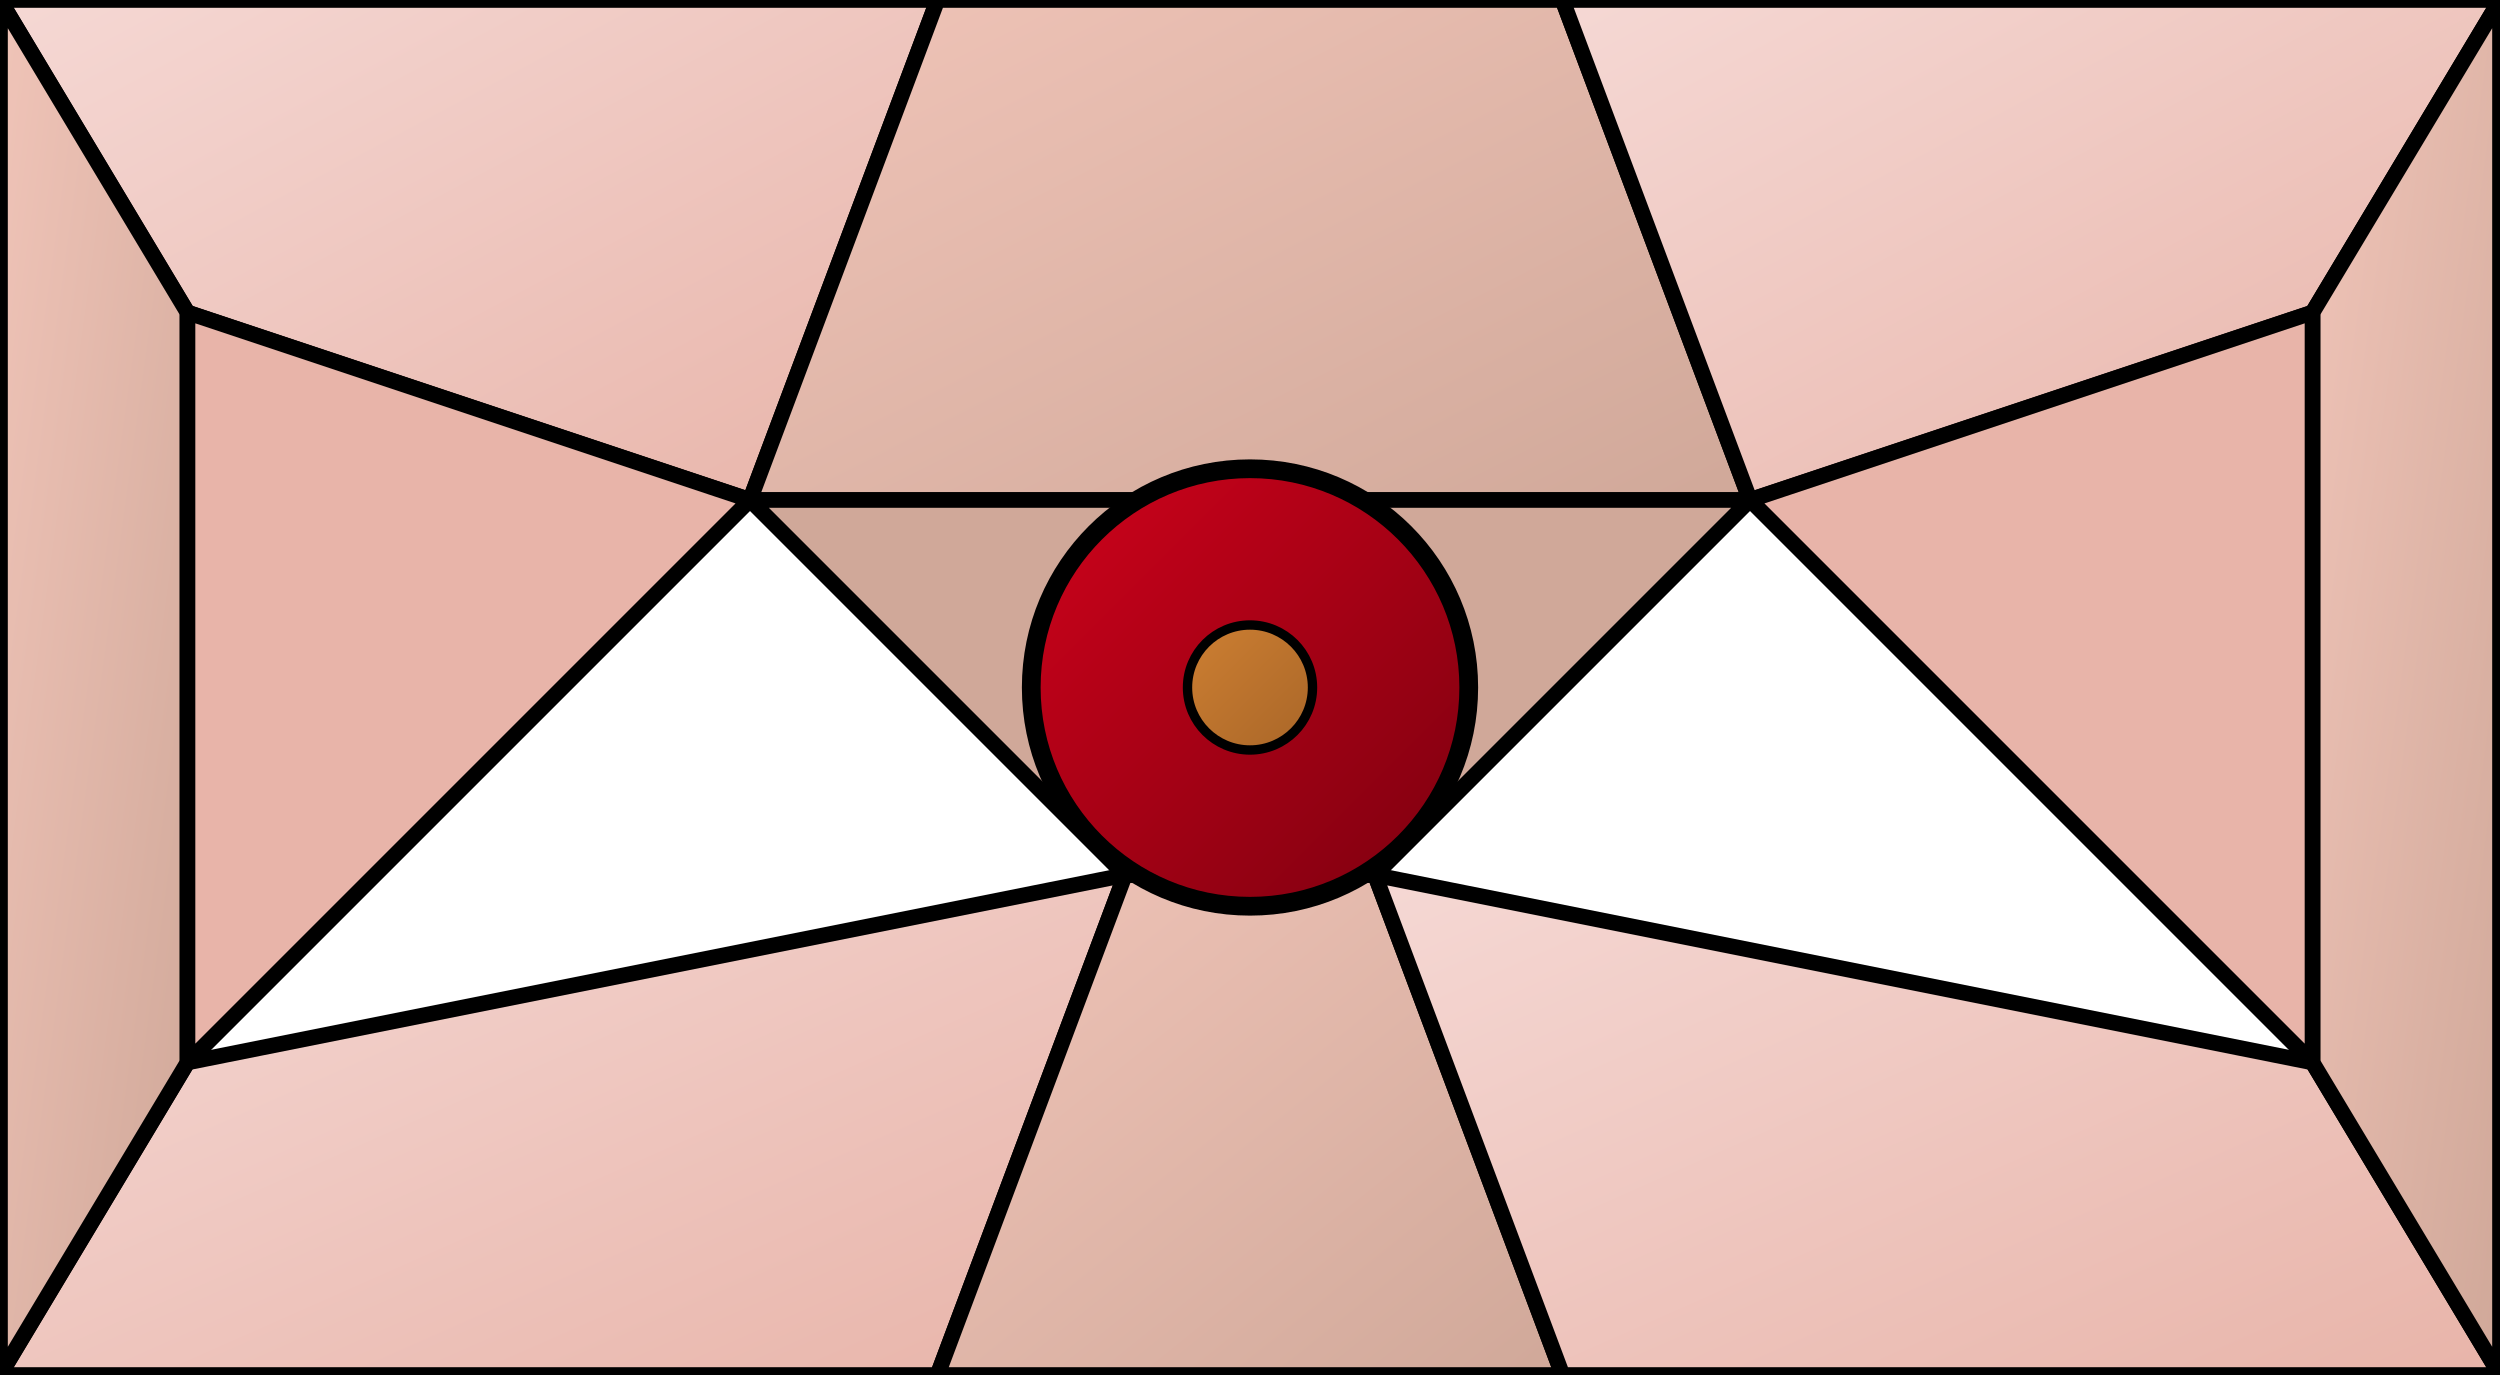
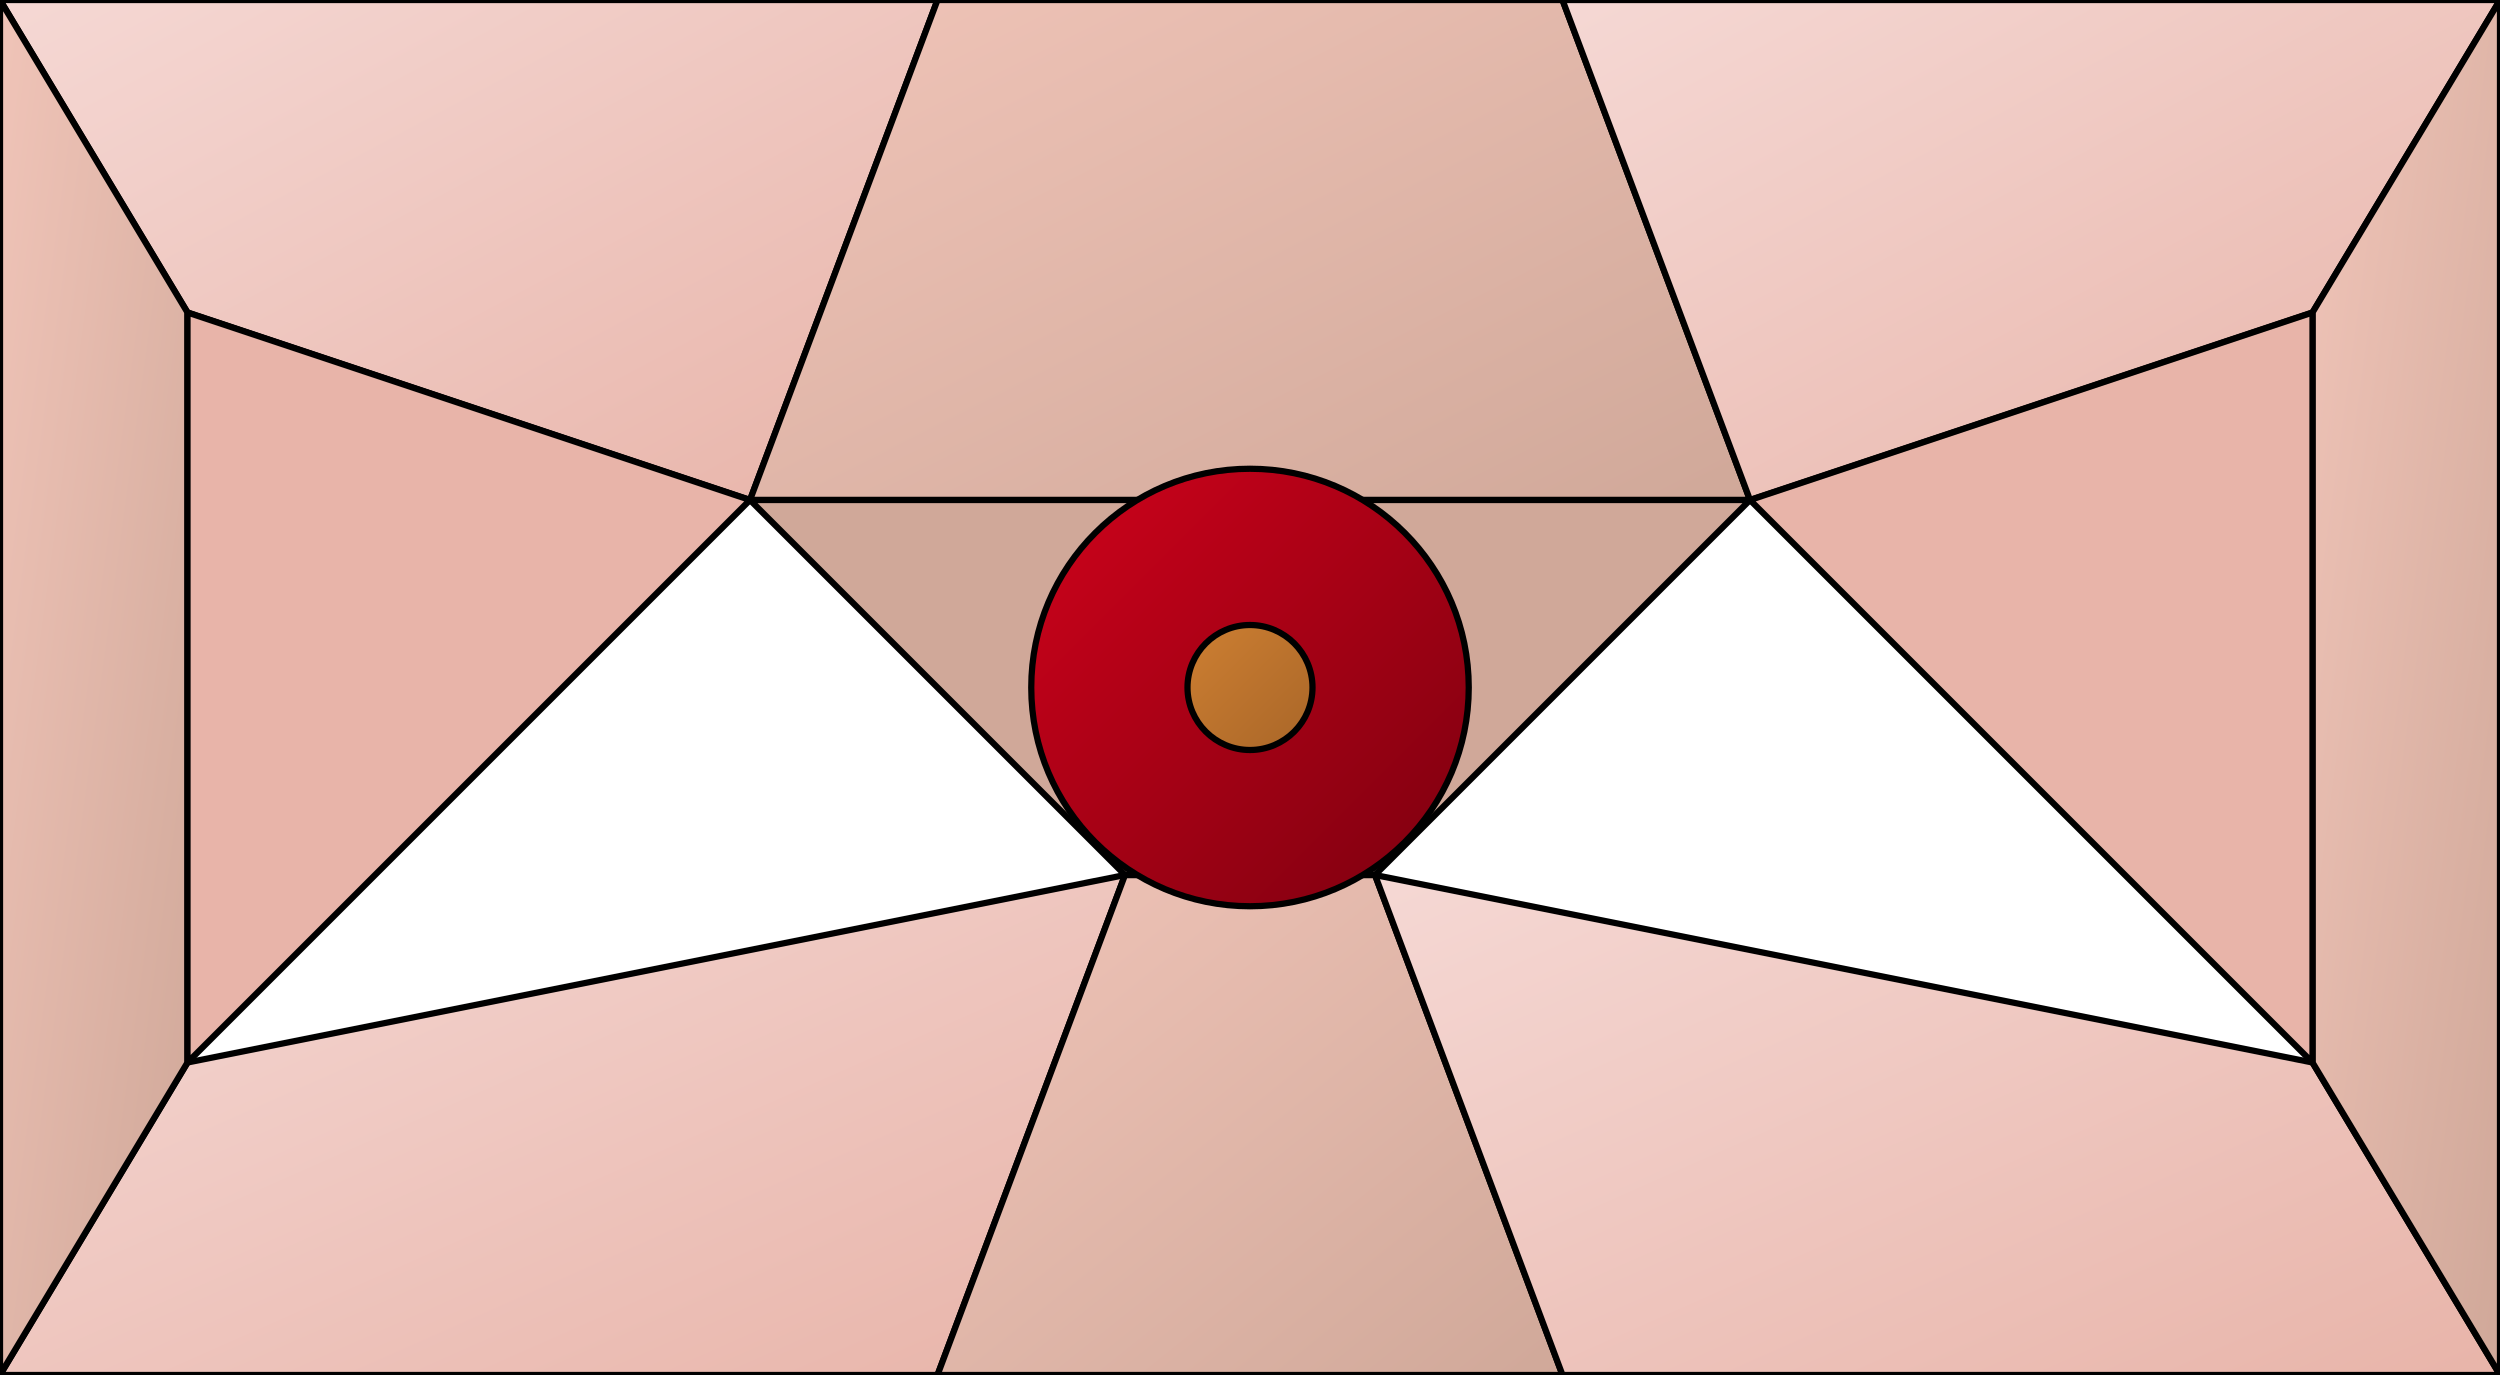
- <svg xmlns="http://www.w3.org/2000/svg" width="100%" height="220px" viewBox="0 0 400 220" style="background-color: #0a0a0a;">
+ <svg xmlns="http://www.w3.org/2000/svg" width="100%" height="100%" viewBox="0 0 400 220" preserveAspectRatio="xMidYMid meet" style="max-width: 100%; height: auto; display: block; margin: 0 auto; background-color: #0a0a0a;">
  <defs>
    <linearGradient id="ops-grad" x1="0%" y1="0%" x2="100%" y2="100%">
      <stop offset="0%" style="stop-color:#D0021B;" />
+       <animate attributeName="stop-color" values="#D0021B;#FFFFFF;#D0021B" dur="4s" repeatCount="indefinite" />
+       <animate attributeName="stop-opacity" values="0.3;0.8;0.3" dur="2s" repeatCount="indefinite" />
      <stop offset="100%" style="stop-color:#7B000F;" />
    </linearGradient>
    <linearGradient id="ops-accent-grad" x1="0%" y1="0%" x2="100%" y2="100%">
      <stop offset="0%" style="stop-color:#CD7F32;" />
+       <animate attributeName="stop-opacity" values="0.3;0.8;0.3" dur="2s" repeatCount="indefinite" />
      <stop offset="100%" style="stop-color:#A96628;" />
    </linearGradient>
    <radialGradient id="ops-glow">
      <stop offset="0%" stop-color="#CD7F32" stop-opacity="0.7" />
+       <animate attributeName="stop-opacity" values="0.3;0.8;0.3" dur="2s" repeatCount="indefinite" />
      <stop offset="100%" stop-color="#CD7F32" stop-opacity="0" />
    </radialGradient>
    <linearGradient id="ops-glass-bg1" x1="0%" y1="0%" x2="100%" y2="100%">
      <stop offset="0%" style="stop-color:#F5D8D4;" />
+       <animate attributeName="stop-opacity" values="0.3;0.8;0.3" dur="2s" repeatCount="indefinite" />
      <stop offset="100%" style="stop-color:#E8B4A9;" />
    </linearGradient>
    <linearGradient id="ops-glass-bg2" x1="0%" y1="0%" x2="100%" y2="100%">
      <stop offset="0%" style="stop-color:#F0C4B8;" />
+       <animate attributeName="stop-opacity" values="0.3;0.8;0.3" dur="2s" repeatCount="indefinite" />
      <stop offset="100%" style="stop-color:#D0A899;" />
    </linearGradient>
  </defs>
-   <polygon points="0,0 150,0 120,80 30,50" fill="url(#ops-glass-bg1)" stroke="#000" stroke-width="2.5" />
-   <polygon points="150,0 250,0 280,80 120,80" fill="url(#ops-glass-bg2)" stroke="#000" stroke-width="2.5" />
-   <polygon points="250,0 400,0 370,50 280,80" fill="url(#ops-glass-bg1)" stroke="#000" stroke-width="2.5" />
-   <polygon points="0,220 150,220 180,140 30,170" fill="url(#ops-glass-bg1)" stroke="#000" stroke-width="2.5" />
-   <polygon points="150,220 250,220 220,140 180,140" fill="url(#ops-glass-bg2)" stroke="#000" stroke-width="2.5" />
-   <polygon points="250,220 400,220 370,170 220,140" fill="url(#ops-glass-bg1)" stroke="#000" stroke-width="2.5" />
-   <polygon points="0,0 30,50 30,170 0,220" fill="url(#ops-glass-bg2)" stroke="#000" stroke-width="2.5" />
-   <polygon points="400,0 370,50 370,170 400,220" fill="url(#ops-glass-bg2)" stroke="#000" stroke-width="2.5" />
-   <polygon points="30,50 120,80 30,170" fill="#E8B4A9" stroke="#000" stroke-width="2.5" />
-   <polygon points="370,50 280,80 370,170" fill="#E8B4A9" stroke="#000" stroke-width="2.5" />
-   <polygon points="120,80 280,80 220,140 180,140" fill="#D0A899" stroke="#000" stroke-width="2.5" />
-   <circle cx="200" cy="110" r="35" fill="url(#ops-grad)" stroke="#000" stroke-width="3" />
-   <circle cx="200" cy="110" r="10" fill="url(#ops-accent-grad)" stroke="#000" stroke-width="1.5" />
+   <polygon points="0,0 150,0 120,80 30,50" fill="url(#ops-glass-bg1)" stroke="#000" stroke-width="1" />
+   <polygon points="150,0 250,0 280,80 120,80" fill="url(#ops-glass-bg2)" stroke="#000" stroke-width="1" />
+   <polygon points="250,0 400,0 370,50 280,80" fill="url(#ops-glass-bg1)" stroke="#000" stroke-width="1" />
+   <polygon points="0,220 150,220 180,140 30,170" fill="url(#ops-glass-bg1)" stroke="#000" stroke-width="1" />
+   <polygon points="150,220 250,220 220,140 180,140" fill="url(#ops-glass-bg2)" stroke="#000" stroke-width="1" />
+   <polygon points="250,220 400,220 370,170 220,140" fill="url(#ops-glass-bg1)" stroke="#000" stroke-width="1" />
+   <polygon points="0,0 30,50 30,170 0,220" fill="url(#ops-glass-bg2)" stroke="#000" stroke-width="1" />
+   <polygon points="400,0 370,50 370,170 400,220" fill="url(#ops-glass-bg2)" stroke="#000" stroke-width="1" />
+   <polygon points="30,50 120,80 30,170" fill="#E8B4A9" stroke="#000" stroke-width="1" />
+   <polygon points="370,50 280,80 370,170" fill="#E8B4A9" stroke="#000" stroke-width="1" />
+   <polygon points="120,80 280,80 220,140 180,140" fill="#D0A899" stroke="#000" stroke-width="1" />
+   <circle cx="200" cy="110" r="35" fill="url(#ops-grad)" stroke="#000" stroke-width="1" />
+   <circle cx="200" cy="110" r="10" fill="url(#ops-accent-grad)" stroke="#000" stroke-width="1" />
</svg>
